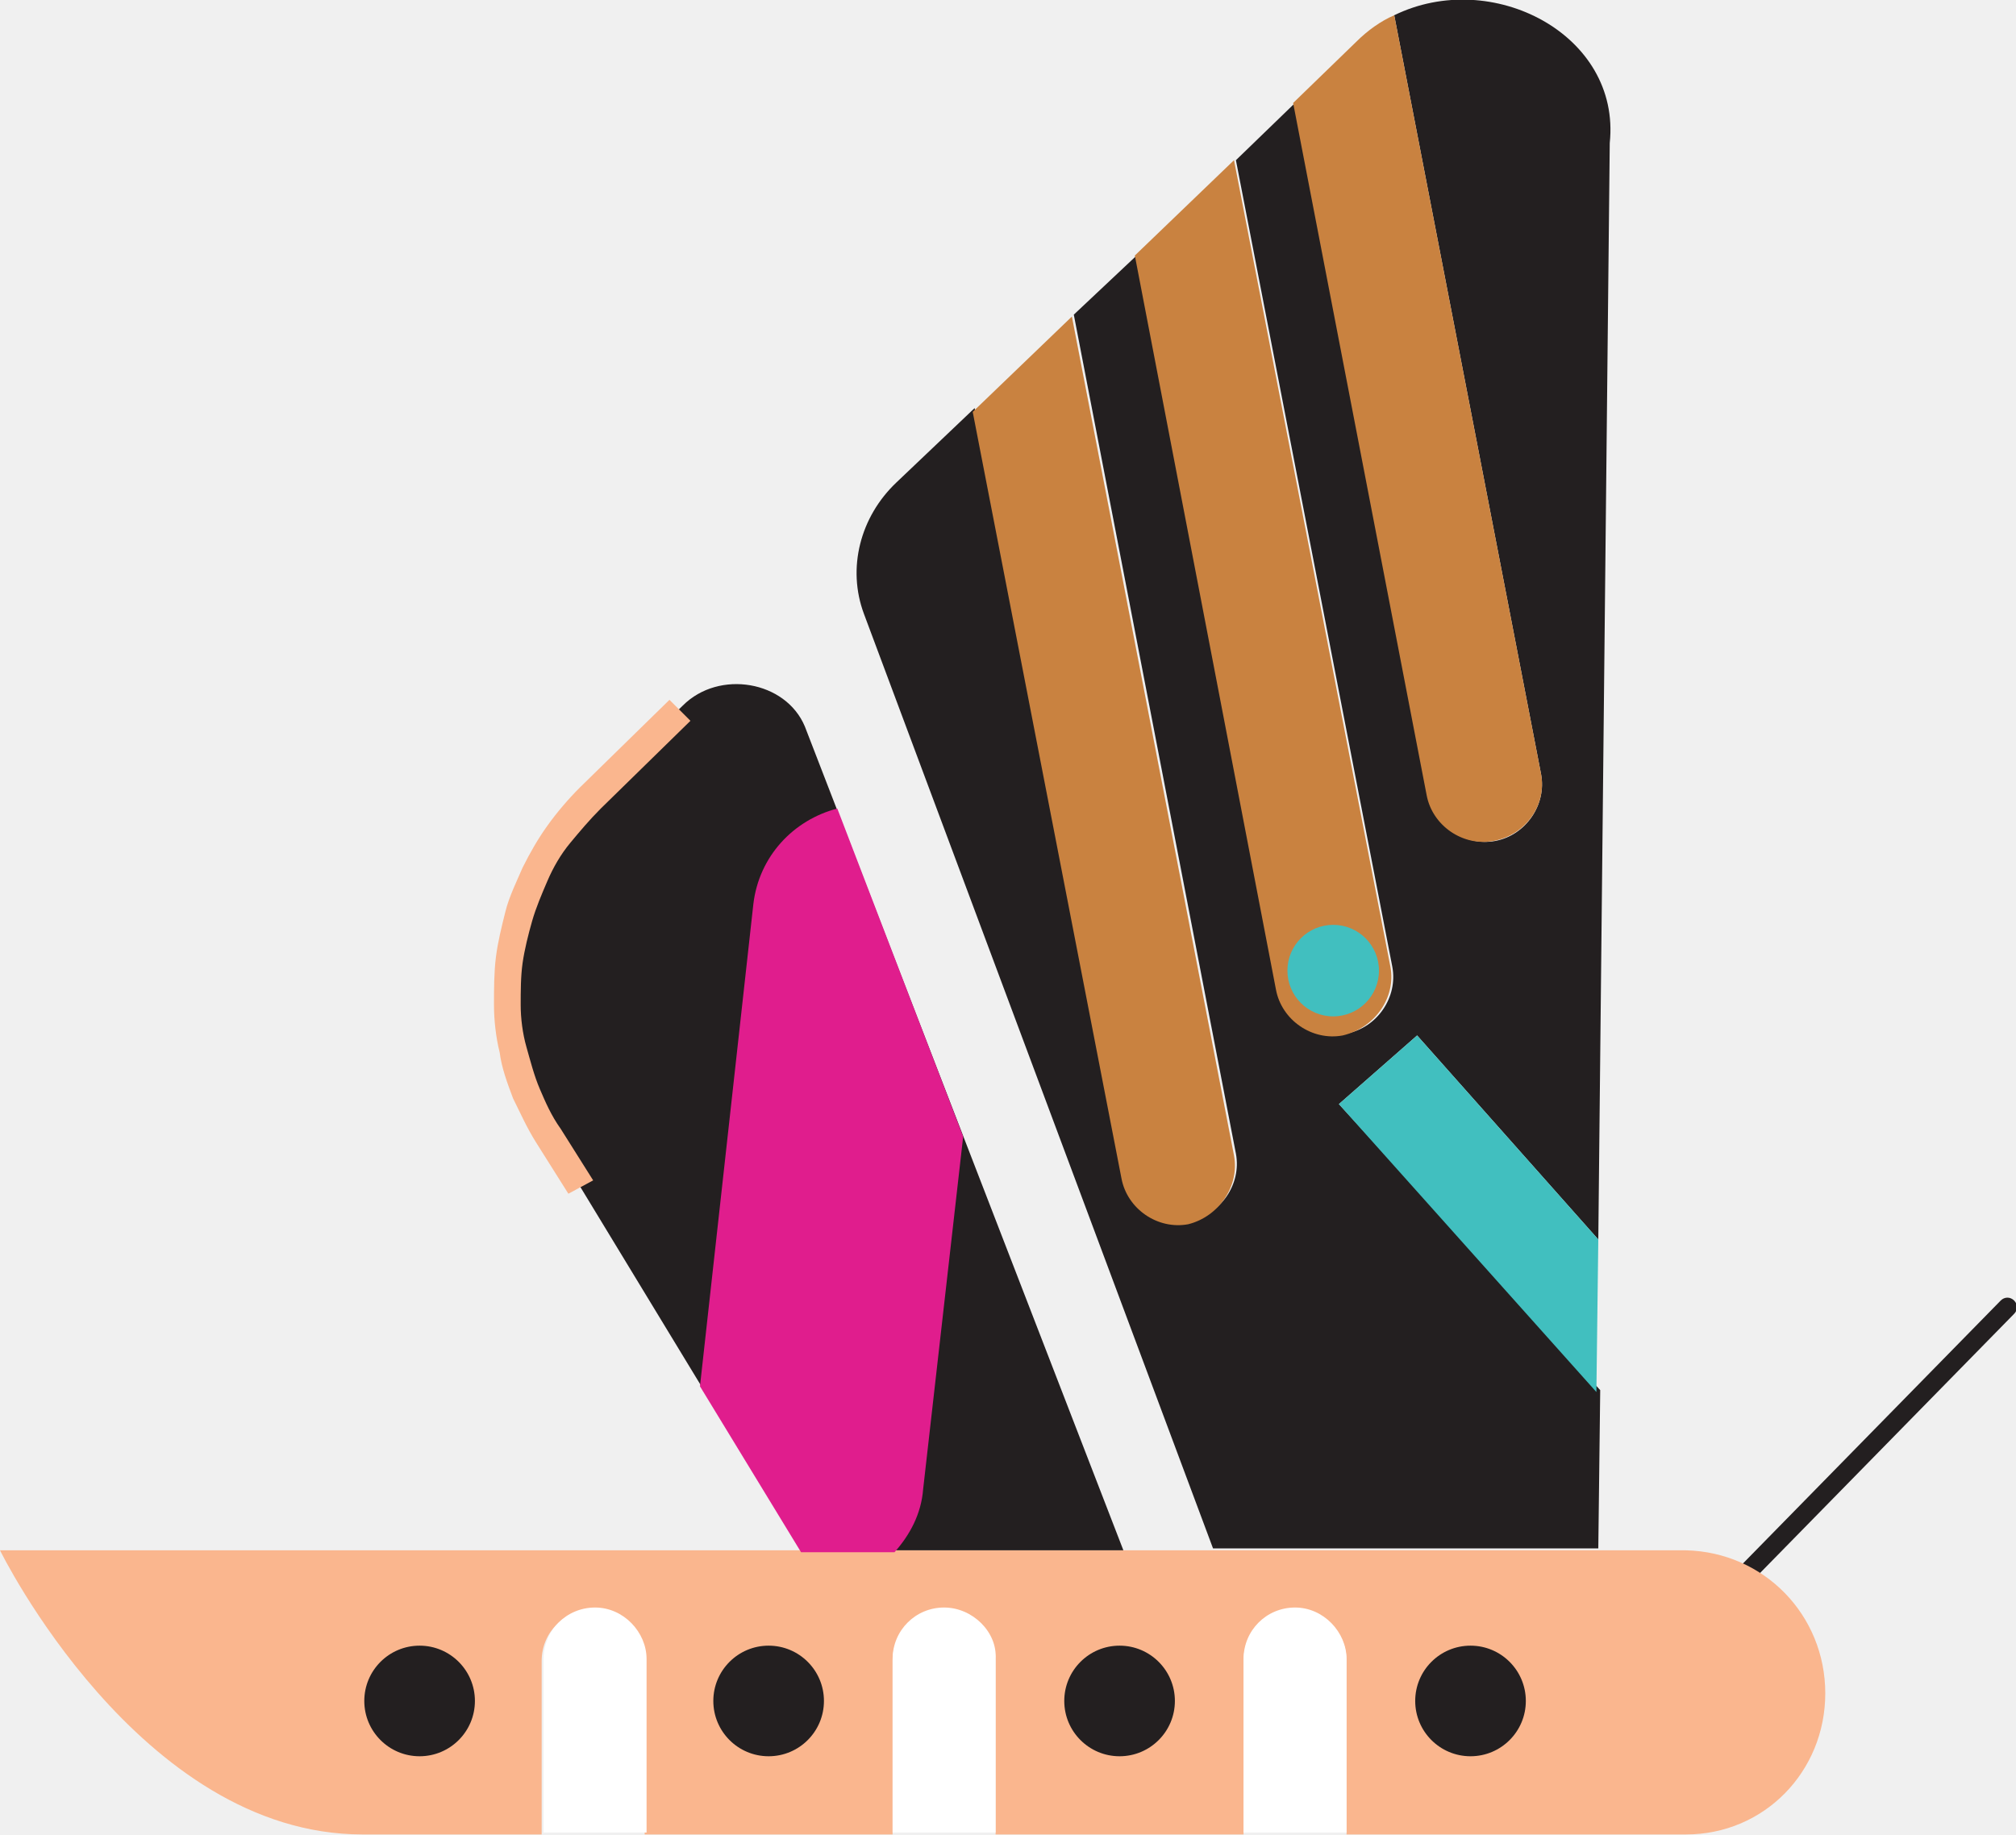
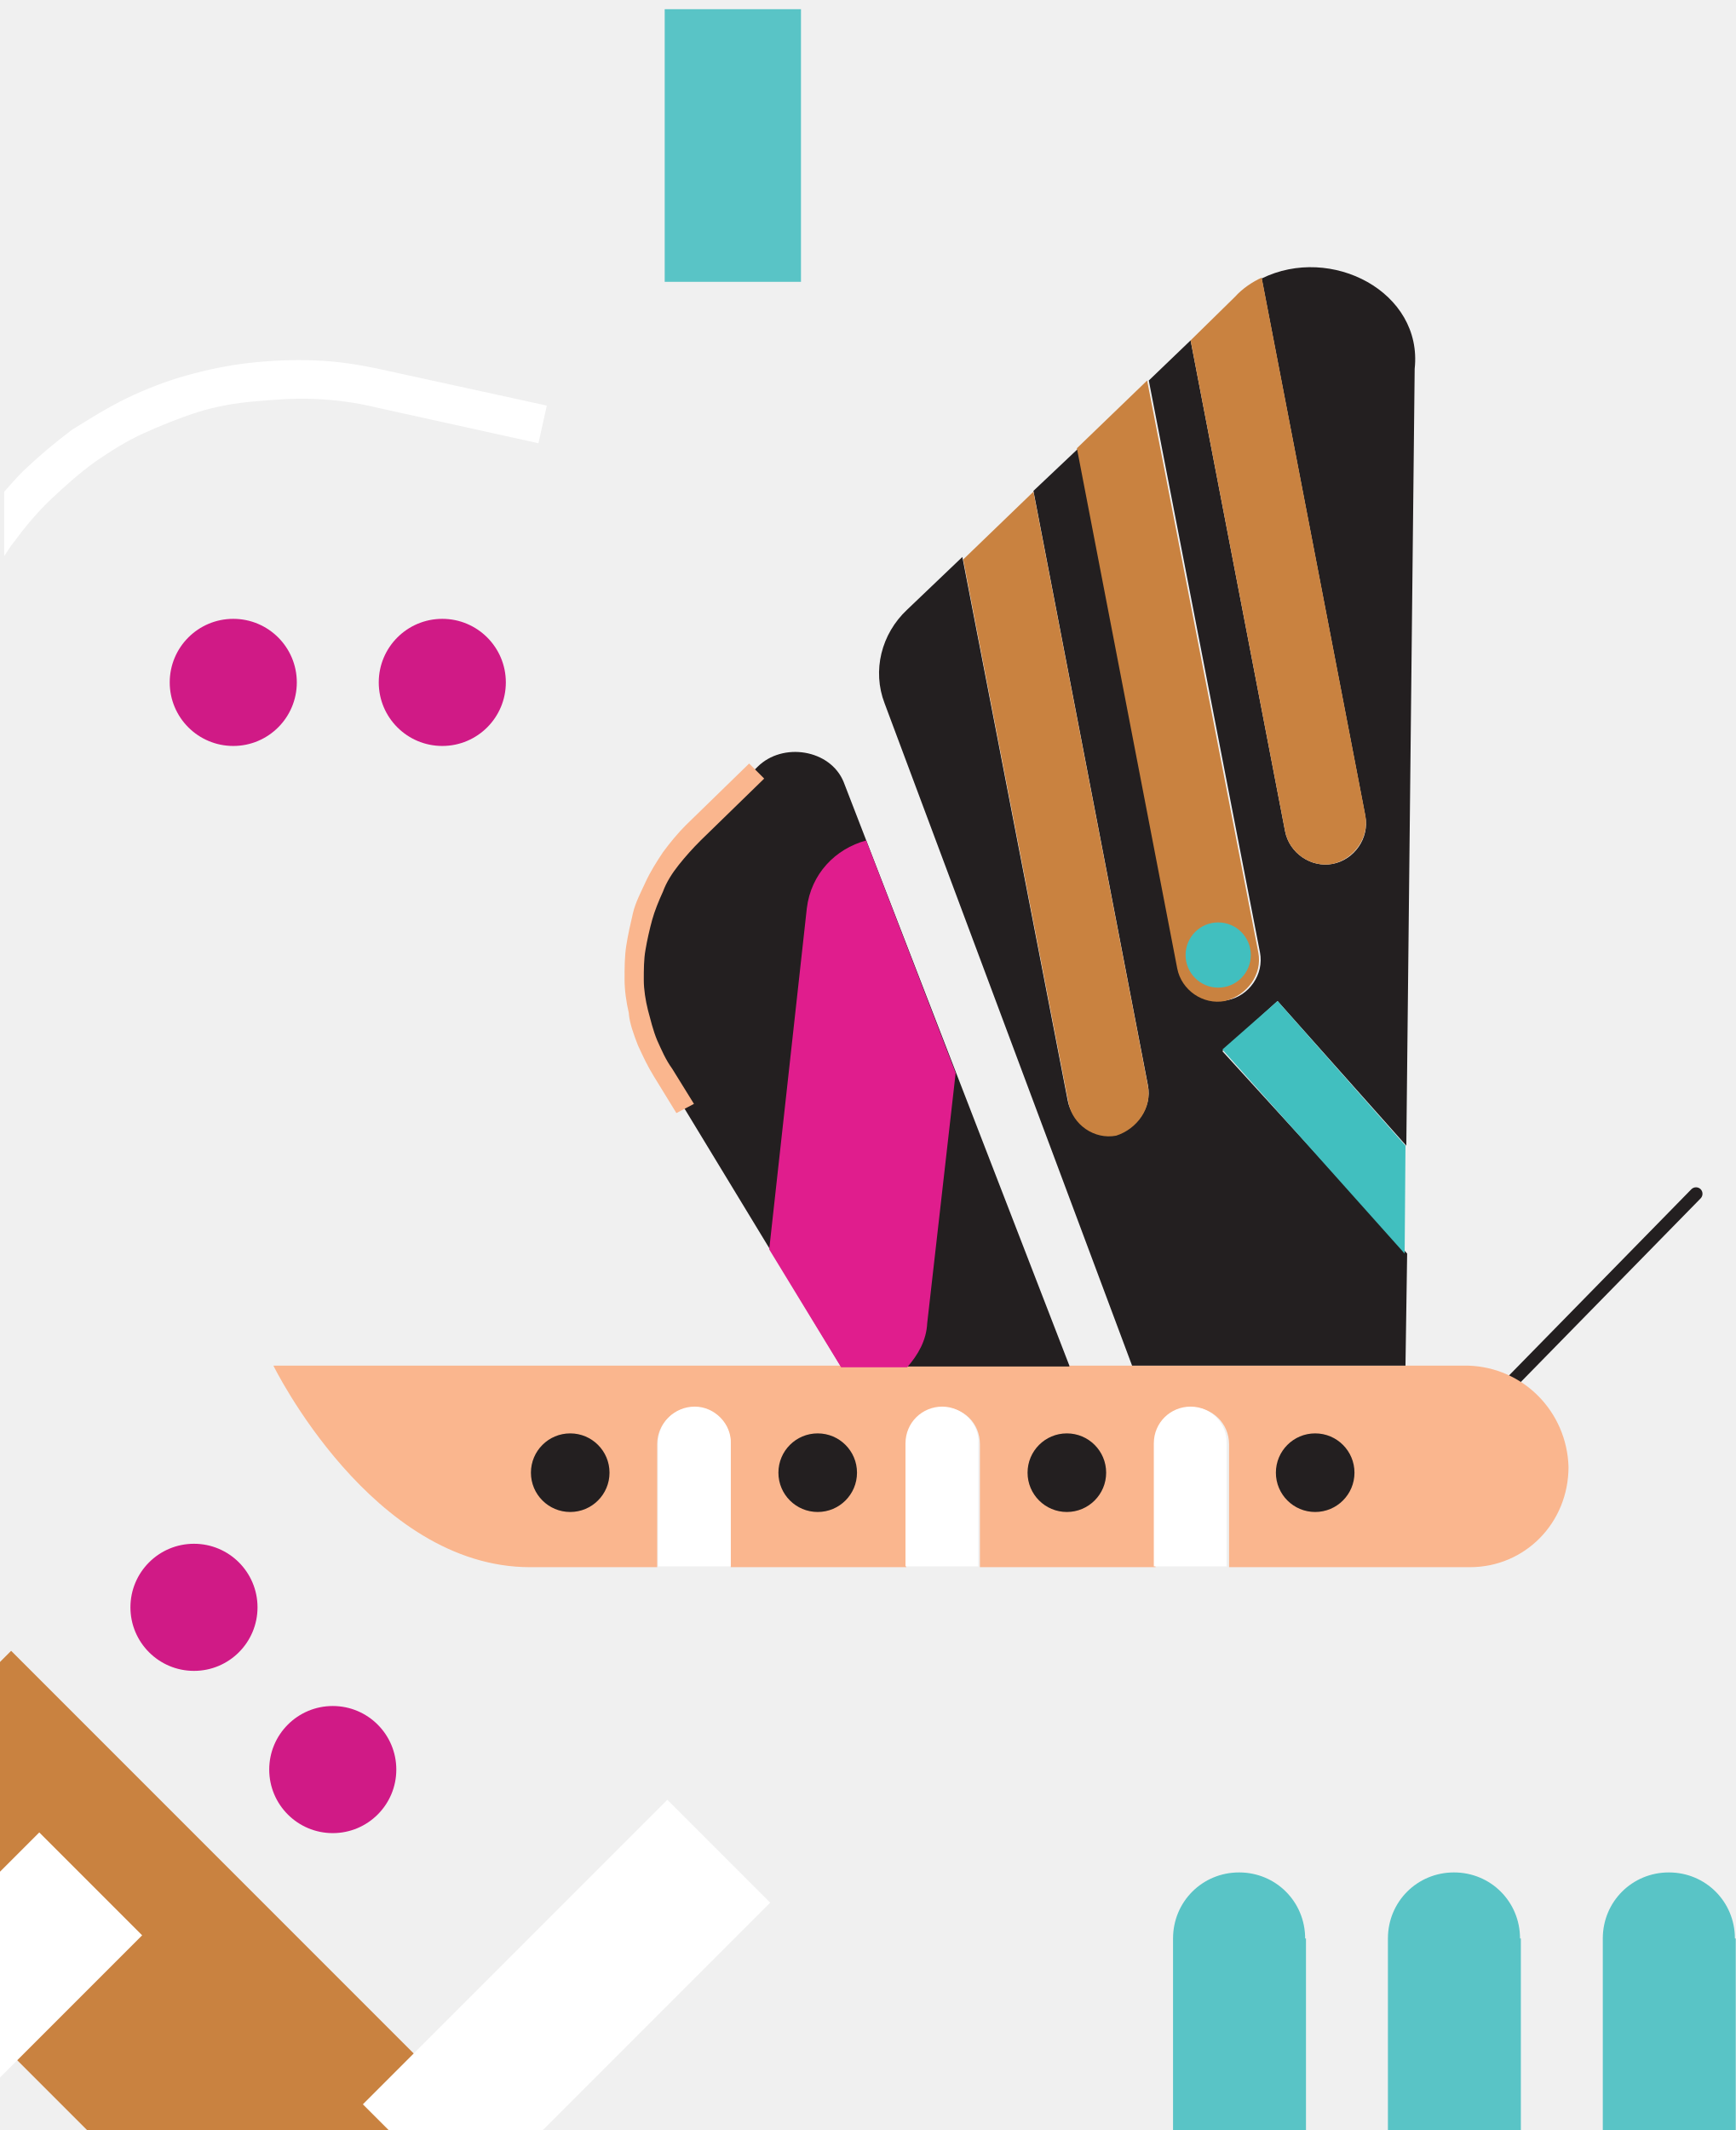
- <svg xmlns="http://www.w3.org/2000/svg" version="1.1" id="Layer_1" x="0px" y="0px" viewBox="0 0 105.7 96.2" style="enable-background:new 0 0 105.7 96.2;" xml:space="preserve">
+ <svg xmlns="http://www.w3.org/2000/svg" version="1.1" id="Layer_1" x="0px" y="0px" viewBox="0 0 207.6 254.7" style="enable-background:new 0 0 207.6 254.7;" xml:space="preserve">
  <style type="text/css">
- 	.st0{fill:none;}
- 	.st1{fill:#231F20;}
- 	.st2{fill:#FAB68E;}
- 	.st3{fill:#FFFFFF;}
- 	.st4{fill:#E01D8D;}
- 	.st5{fill:#C98240;}
- 	.st6{fill:#41BFBF;}
+ 	.st0{fill:#D01A86;}
+ 	.st1{fill:#C98240;}
+ 	.st2{fill:#FFFFFF;}
+ 	.st3{fill:#59C4C6;}
+ 	.st4{fill:none;}
+ 	.st5{fill:#231F20;}
+ 	.st6{fill:#FAB68E;}
+ 	.st7{fill:#E01D8D;}
+ 	.st8{fill:#41BFBF;}
</style>
+   <circle class="st0" cx="27.9" cy="81.6" r="7.6" />
+   <circle class="st0" cx="52.9" cy="81.6" r="7.6" />
+   <g>
+     <rect x="7.8" y="194.7" transform="matrix(0.7071 -0.7071 0.7071 0.7071 -165.9686 89.3572)" class="st1" width="34.1" height="100.5" />
+     <rect x="-33.1" y="234.8" transform="matrix(0.7071 -0.7071 0.7071 0.7071 -174.3403 66.0989)" class="st2" width="51.5" height="17.4" />
+     <circle class="st0" cx="23.2" cy="192.2" r="7.6" />
+     <circle class="st0" cx="39.8" cy="211.6" r="7.6" />
+     <rect x="42" y="230.9" transform="matrix(0.7071 -0.7071 0.7071 0.7071 -149.5672 118.0583)" class="st2" width="51.5" height="17.4" />
+   </g>
+   <path class="st3" d="M181.8,231.8c0-4.4-3.5-7.9-7.9-7.9c-4.4,0-7.9,3.5-7.9,7.9v23.9h15.9v-23.9H181.8z" />
+   <path class="st3" d="M207.5,231.8c0-4.4-3.5-7.9-7.9-7.9c-4.4,0-7.9,3.5-7.9,7.9v23.9h15.9v-23.9H207.5z" />
+   <path class="st3" d="M156.1,231.8c0-4.4-3.5-7.9-7.9-7.9s-7.9,3.5-7.9,7.9v23.9h15.9v-23.9H156.1z" />
+   <rect x="79.5" y="1.1" class="st3" width="16.3" height="32.6" />
+   <path class="st2" d="M45.7,44.2c-2.7-0.6-5.3-1-8-1.1c-2.6-0.1-5.3,0-7.9,0.3c-2.6,0.3-5,0.8-7.5,1.5s-4.8,1.6-7.1,2.7  c-2.3,1.1-4.5,2.5-6.6,3.8c-2,1.5-3.9,3.1-5.8,4.9c-0.8,0.8-1.5,1.6-2.3,2.5v7.7c0.4-0.6,0.7-1.1,1.1-1.6C3,63,4.5,61.2,6.2,59.6  s3.4-3.1,5.2-4.4c1.9-1.3,3.8-2.5,5.8-3.4s4.2-1.8,6.4-2.5s4.5-1.1,6.8-1.3s4.8-0.4,7.1-0.3c2.5,0.1,4.9,0.4,7.4,1L64.4,53l1-4.5  L45.7,44.2z" />
  <g>
    <g>
-       <line class="st0" x1="90.5" y1="83.6" x2="105.3" y2="68.5" />
-       <path class="st1" d="M90.5,84.1c-0.1,0-0.3,0-0.4-0.1c-0.2-0.2-0.2-0.5,0-0.7l14.8-15.1c0.2-0.2,0.5-0.2,0.7,0s0.2,0.5,0,0.7    L90.8,84C90.8,84,90.6,84.1,90.5,84.1z" />
+       <line class="st4" x1="179" y1="167" x2="202.9" y2="142.6" />
+       <path class="st5" d="M179,167.9c-0.2,0-0.5,0-0.6-0.2c-0.3-0.3-0.3-0.8,0-1.1l23.9-24.4c0.3-0.3,0.8-0.3,1.1,0    c0.3,0.3,0.3,0.8,0,1.1l-23.9,24.4C179.5,167.7,179.1,167.9,179,167.9z" />
    </g>
    <g>
      <g>
-         <path class="st2" d="M88.4,81.3L88.4,81.3H0c0,0,7.3,14.9,19,14.9c2,0,5.3,0,9.4,0v-9.1c0-1.5,1.2-2.7,2.7-2.7s2.7,1.2,2.7,2.7     v9.1c4,0,8.4,0,13,0v-9.1c0-1.5,1.2-2.7,2.7-2.7s2.7,1.2,2.7,2.7v9.1c4.4,0,8.8,0,13,0v-9.1c0-1.5,1.2-2.7,2.7-2.7     s2.7,1.2,2.7,2.7v9.1c10.2,0,17.8,0,17.8,0l0,0c4.1,0,7.3-3.3,7.3-7.4C95.7,84.7,92.5,81.4,88.4,81.3z" />
+         <path class="st6" d="M175.6,163.3L175.6,163.3H32.7c0,0,11.8,24.1,30.7,24.1c3.2,0,8.6,0,15.2,0v-14.7c0-2.4,1.9-4.4,4.4-4.4     s4.4,1.9,4.4,4.4v14.7c6.5,0,13.6,0,21,0v-14.7c0-2.4,1.9-4.4,4.4-4.4s4.4,1.9,4.4,4.4v14.7c7.1,0,14.2,0,21,0v-14.7     c0-2.4,1.9-4.4,4.4-4.4c2.4,0,4.4,1.9,4.4,4.4v14.7c16.5,0,28.8,0,28.8,0l0,0c6.6,0,11.8-5.3,11.8-12     C187.4,168.8,182.2,163.5,175.6,163.3z" />
      </g>
      <g>
-         <path class="st3" d="M67.9,84.3c-1.5,0-2.7,1.2-2.7,2.7v9.1c1.9,0,3.7,0,5.4,0V87C70.6,85.6,69.4,84.3,67.9,84.3z" />
+         <path class="st2" d="M142.4,168.2c-2.4,0-4.4,1.9-4.4,4.4v14.7c3.1,0,6,0,8.7,0v-14.7C146.8,170.3,144.9,168.2,142.4,168.2z" />
      </g>
      <g>
-         <path class="st3" d="M49.5,84.3c-1.5,0-2.7,1.2-2.7,2.7v9.1c1.8,0,3.6,0,5.4,0V87C52.3,85.6,51,84.3,49.5,84.3z" />
+         <path class="st2" d="M112.7,168.2c-2.4,0-4.4,1.9-4.4,4.4v14.7c2.9,0,5.8,0,8.7,0v-14.7C117.2,170.3,115.1,168.2,112.7,168.2z" />
      </g>
      <g>
-         <path class="st3" d="M31.2,84.3c-1.5,0-2.7,1.2-2.7,2.7v9.1c1.7,0,3.5,0,5.4,0V87C33.9,85.6,32.7,84.3,31.2,84.3z" />
+         <path class="st2" d="M83.1,168.2c-2.4,0-4.4,1.9-4.4,4.4v14.7c2.7,0,5.7,0,8.7,0v-14.7C87.5,170.3,85.5,168.2,83.1,168.2z" />
      </g>
    </g>
    <g>
      <g>
-         <path class="st1" d="M58.9,81.3L42.2,38.1c-1-2.4-4.5-3-6.4-1.1l-4.7,4.6c-4.9,4.9-5.9,12-2.4,17.8L42,81.3H58.9z" />
+         <path class="st5" d="M127.9,163.3l-27-69.8c-1.6-3.9-7.3-4.8-10.3-1.8L83,99.2c-7.9,7.9-9.5,19.4-3.9,28.8l21.5,35.4H127.9z" />
      </g>
    </g>
-     <path class="st4" d="M43.9,42.4c-2.3,0.6-4.1,2.5-4.4,5l-2.8,25.3l5.3,8.7h4.9c0.8-0.9,1.4-2,1.5-3.3l2.1-18.5L43.9,42.4z" />
+     <path class="st7" d="M103.6,100.5c-3.7,1-6.6,4-7.1,8.1L92,149.4l8.6,14.1h7.9c1.3-1.5,2.3-3.2,2.4-5.3l3.4-29.9L103.6,100.5z" />
    <g>
      <g>
-         <circle class="st1" cx="22" cy="89.2" r="2.9" />
+         <circle class="st5" cx="68.2" cy="176.1" r="4.7" />
      </g>
    </g>
    <g>
      <g>
-         <circle class="st1" cx="40.3" cy="89.2" r="2.9" />
+         <circle class="st5" cx="97.8" cy="176.1" r="4.7" />
      </g>
    </g>
    <g>
      <g>
-         <circle class="st1" cx="58.7" cy="89.2" r="2.9" />
+         <circle class="st5" cx="127.6" cy="176.1" r="4.7" />
      </g>
    </g>
    <g>
      <g>
-         <circle class="st1" cx="77.1" cy="89.2" r="2.9" />
+         <circle class="st5" cx="157.3" cy="176.1" r="4.7" />
      </g>
    </g>
    <g>
      <g>
        <g>
-           <path class="st1" d="M74.3,54.3L83.8,65l0.6-57.5c0.6-5.7-6.2-9.2-11.3-6.7l7.7,39.8c0.3,1.6-0.8,3.2-2.4,3.5l0,0      c-1.6,0.3-3.2-0.8-3.5-2.4l-7-36.3l-3.1,3L73,50.7c0.3,1.6-0.8,3.2-2.4,3.5l0,0c-1.6,0.3-3.2-0.8-3.5-2.4l-7.4-38.5l-3.4,3.2      l8.5,44c0.3,1.6-0.8,3.2-2.4,3.5c-1.6,0.3-3.2-0.8-3.5-2.4l-7.8-40.2L47,25.3c-1.9,1.8-2.6,4.5-1.7,6.9l18.3,49h20.2l0.1-8.3      l-13.7-15L74.3,54.3z" />
+           <path class="st5" d="M152.8,119.7l15.4,17.3l1-92.9c1-9.2-10-14.9-18.3-10.8l12.4,64.3c0.5,2.6-1.3,5.2-3.9,5.7l0,0      c-2.6,0.5-5.2-1.3-5.7-3.9l-11.3-58.7l-5,4.8l13.3,68.4c0.5,2.6-1.3,5.2-3.9,5.7l0,0c-2.6,0.5-5.2-1.3-5.7-3.9l-12-62.2      l-5.5,5.2l13.7,71.1c0.5,2.6-1.3,5.2-3.9,5.7c-2.6,0.5-5.2-1.3-5.7-3.9l-12.6-65l-6.6,6.3c-3.1,2.9-4.2,7.3-2.7,11.2l29.6,79.2      h32.7l0.2-13.4l-22.1-24.2L152.8,119.7z" />
        </g>
      </g>
-       <path class="st5" d="M80.8,40.6L73.1,0.8c-0.7,0.3-1.4,0.8-2,1.4l-3.3,3.2l7,36.3c0.3,1.6,1.9,2.7,3.5,2.4l0,0    C80,43.8,81.1,42.2,80.8,40.6z" />
-       <path class="st5" d="M72.9,50.7L64.7,8.4l-5.2,5l7.4,38.5c0.3,1.6,1.9,2.7,3.5,2.4l0,0C72.1,53.9,73.2,52.3,72.9,50.7z" />
-       <path class="st5" d="M64.7,60.6l-8.5-44l-5.2,5l7.8,40.2c0.3,1.6,1.9,2.7,3.5,2.4C63.9,63.8,65,62.2,64.7,60.6z" />
-       <polygon class="st6" points="74.3,54.3 70.2,57.9 83.7,73 83.8,65   " />
+       <path class="st1" d="M163.3,97.5l-12.4-64.3c-1.1,0.5-2.3,1.3-3.2,2.3l-5.3,5.2l11.3,58.7c0.5,2.6,3.1,4.4,5.7,3.9l0,0    C162,102.7,163.8,100.1,163.3,97.5z" />
+       <path class="st1" d="M150.5,113.9l-13.3-68.4l-8.4,8.1l12,62.2c0.5,2.6,3.1,4.4,5.7,3.9l0,0C149.2,119,151,116.5,150.5,113.9z" />
+       <path class="st1" d="M137.3,129.9l-13.7-71.1l-8.4,8.1l12.6,65c0.5,2.6,3.1,4.4,5.7,3.9C136,135,137.8,132.5,137.3,129.9z" />
+       <polygon class="st8" points="152.8,119.7 146.2,125.5 168,149.9 168.1,137   " />
    </g>
    <g>
-       <circle class="st6" cx="69.9" cy="50.9" r="2.4" />
+       <circle class="st8" cx="145.7" cy="114.2" r="3.9" />
    </g>
    <g>
-       <path class="st2" d="M29.8,62.6l-1.7-2.7c-0.5-0.8-0.8-1.5-1.2-2.3c-0.3-0.8-0.6-1.6-0.7-2.4c-0.2-0.8-0.3-1.7-0.3-2.5    s0-1.7,0.1-2.5s0.3-1.6,0.5-2.4c0.2-0.8,0.6-1.6,0.9-2.3c0.4-0.8,0.8-1.5,1.3-2.2s1.1-1.4,1.7-2l4.7-4.6l1.1,1.1l-4.7,4.6    c-0.6,0.6-1.1,1.2-1.6,1.8s-0.9,1.3-1.2,2s-0.6,1.4-0.8,2.1c-0.2,0.7-0.4,1.5-0.5,2.2s-0.1,1.5-0.1,2.2s0.1,1.5,0.3,2.2    s0.4,1.5,0.7,2.2s0.6,1.4,1.1,2.1l1.7,2.7L29.8,62.6z" />
+       <path class="st6" d="M80.9,133.1l-2.7-4.4c-0.8-1.3-1.3-2.4-1.9-3.7c-0.5-1.3-1-2.6-1.1-3.9c-0.3-1.3-0.5-2.7-0.5-4s0-2.7,0.2-4    c0.2-1.3,0.5-2.6,0.8-3.9c0.3-1.3,1-2.6,1.5-3.7c0.6-1.3,1.3-2.4,2.1-3.6c0.8-1.1,1.8-2.3,2.7-3.2l7.6-7.4l1.8,1.8l-7.6,7.4    c-1,1-1.8,1.9-2.6,2.9c-0.8,1-1.5,2.1-1.9,3.2c-0.5,1.1-1,2.3-1.3,3.4c-0.3,1.1-0.6,2.4-0.8,3.6c-0.2,1.1-0.2,2.4-0.2,3.6    c0,1.1,0.2,2.4,0.5,3.6c0.3,1.1,0.6,2.4,1.1,3.6c0.5,1.1,1,2.3,1.8,3.4L83,132L80.9,133.1z" />
    </g>
  </g>
</svg>
